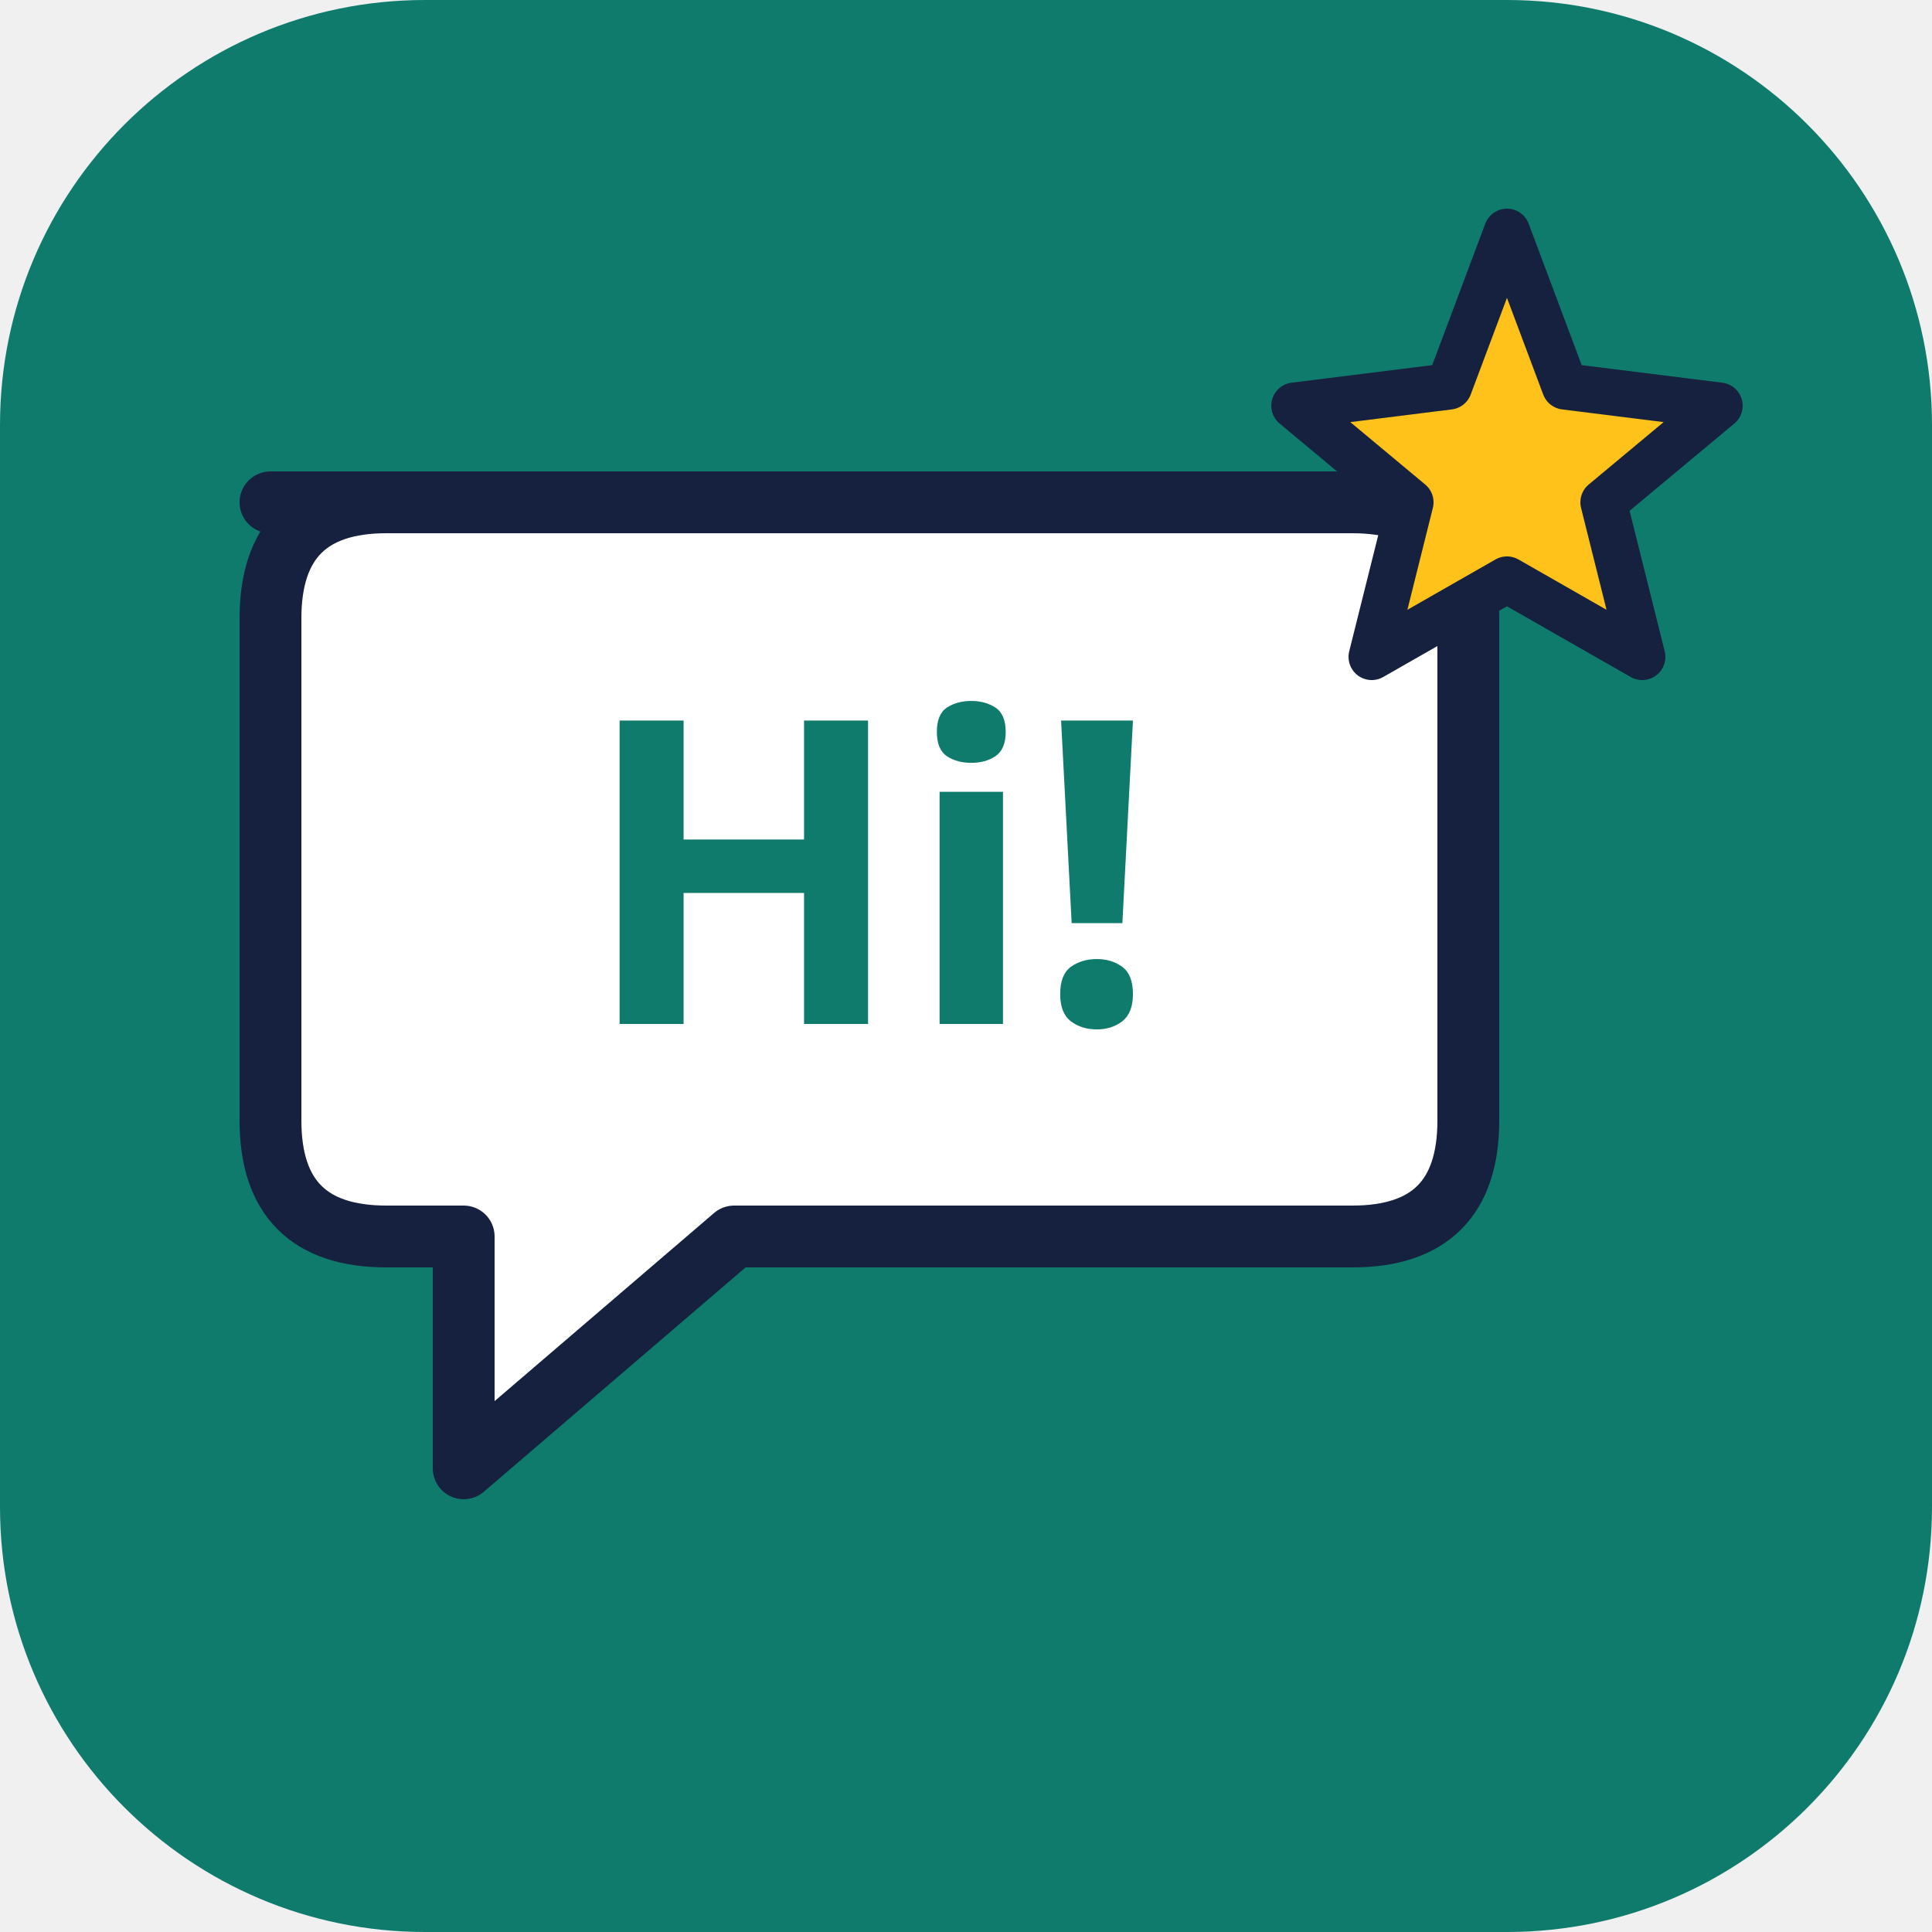
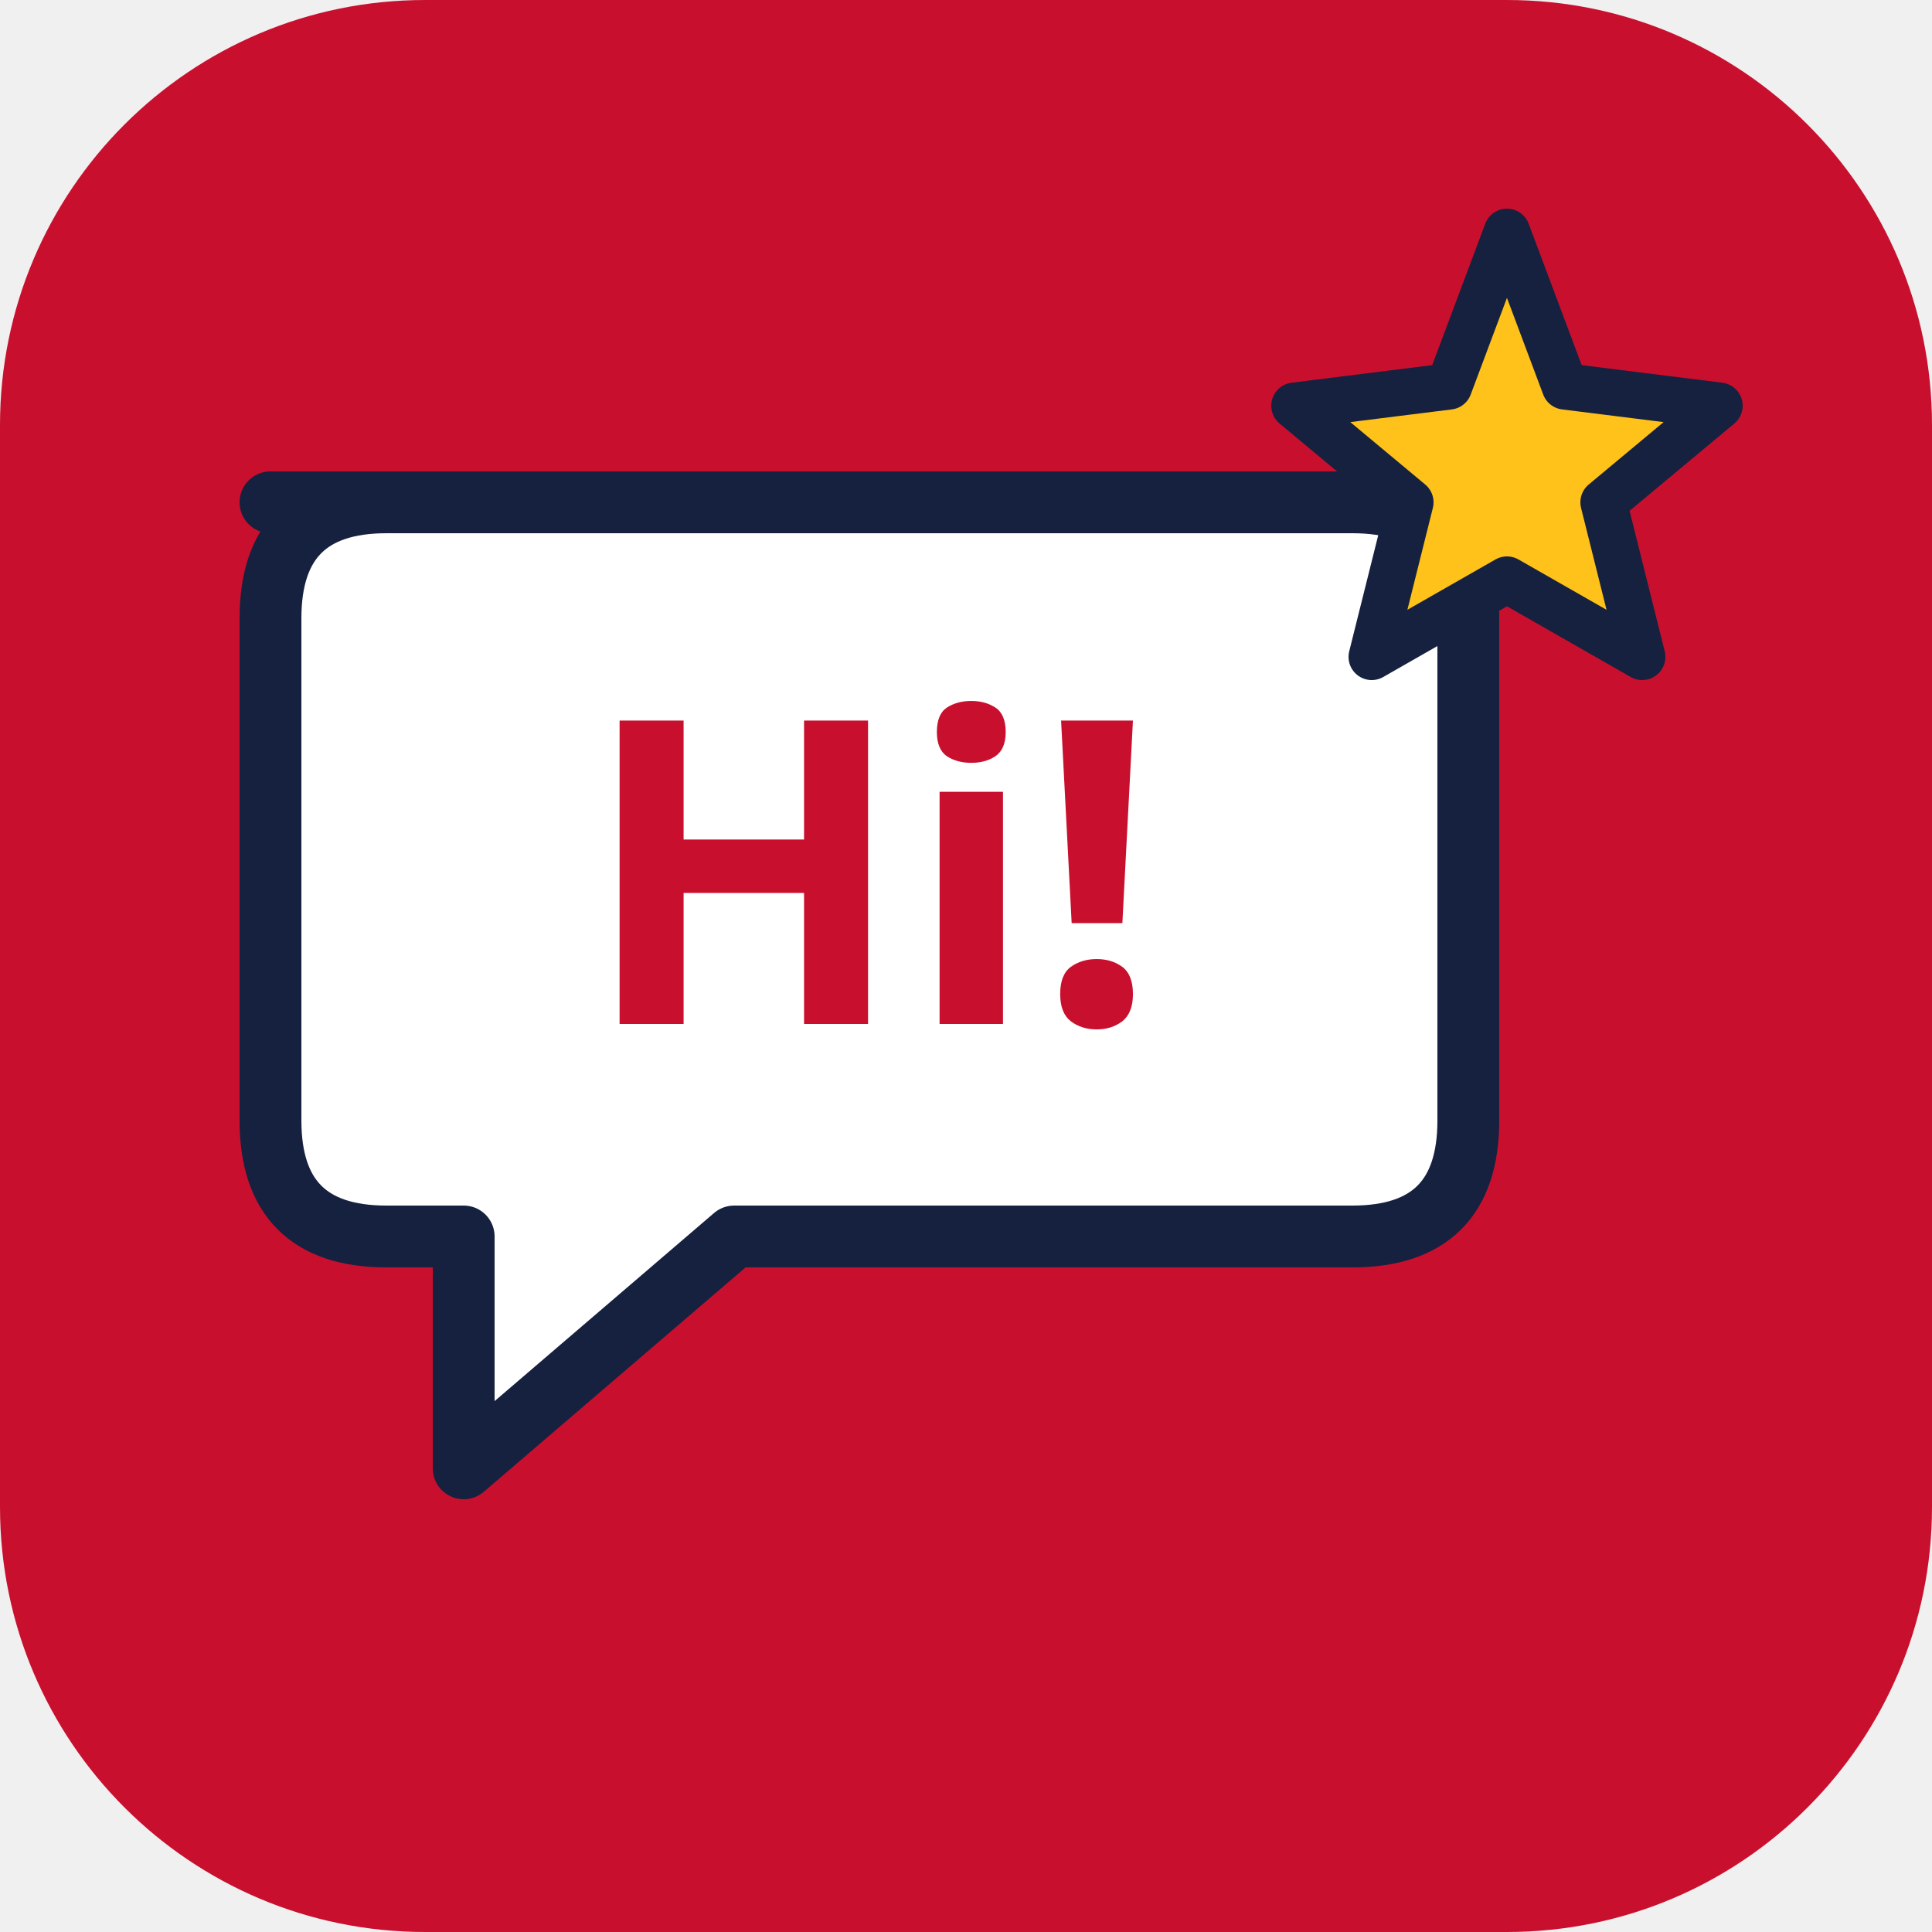
<svg xmlns="http://www.w3.org/2000/svg" viewBox="0 0 100 100" aria-hidden="true">
-   <rect width="100" height="100" rx="22" fill="#0F7B6C" />
+   <rect width="100" height="100" rx="22" fill="#C8102E" />
  <path d="M14 26 H70 Q76 26 76 32 V58 Q76 64 70 64 H38 L24 76 V64 H20 Q14 64 14 58 V32 Q14 26 20 26 Z" fill="#FFFFFF" stroke="#15213F" stroke-width="3.2" stroke-linejoin="round" />
-   <text x="45" y="53" text-anchor="middle" font-family="Arial Black, sans-serif" font-weight="900" font-size="22" fill="#0F7B6C">Hi!</text>
+   <text x="45" y="53" text-anchor="middle" font-family="Arial Black, sans-serif" font-weight="900" font-size="22" fill="#C8102E">Hi!</text>
  <path d="M78 12 L81 20 L89 21 L83 26 L85 34 L78 30 L71 34 L73 26 L67 21 L75 20 Z" fill="#FFC21A" stroke="#15213F" stroke-width="2.4" stroke-linejoin="round" />
</svg>
